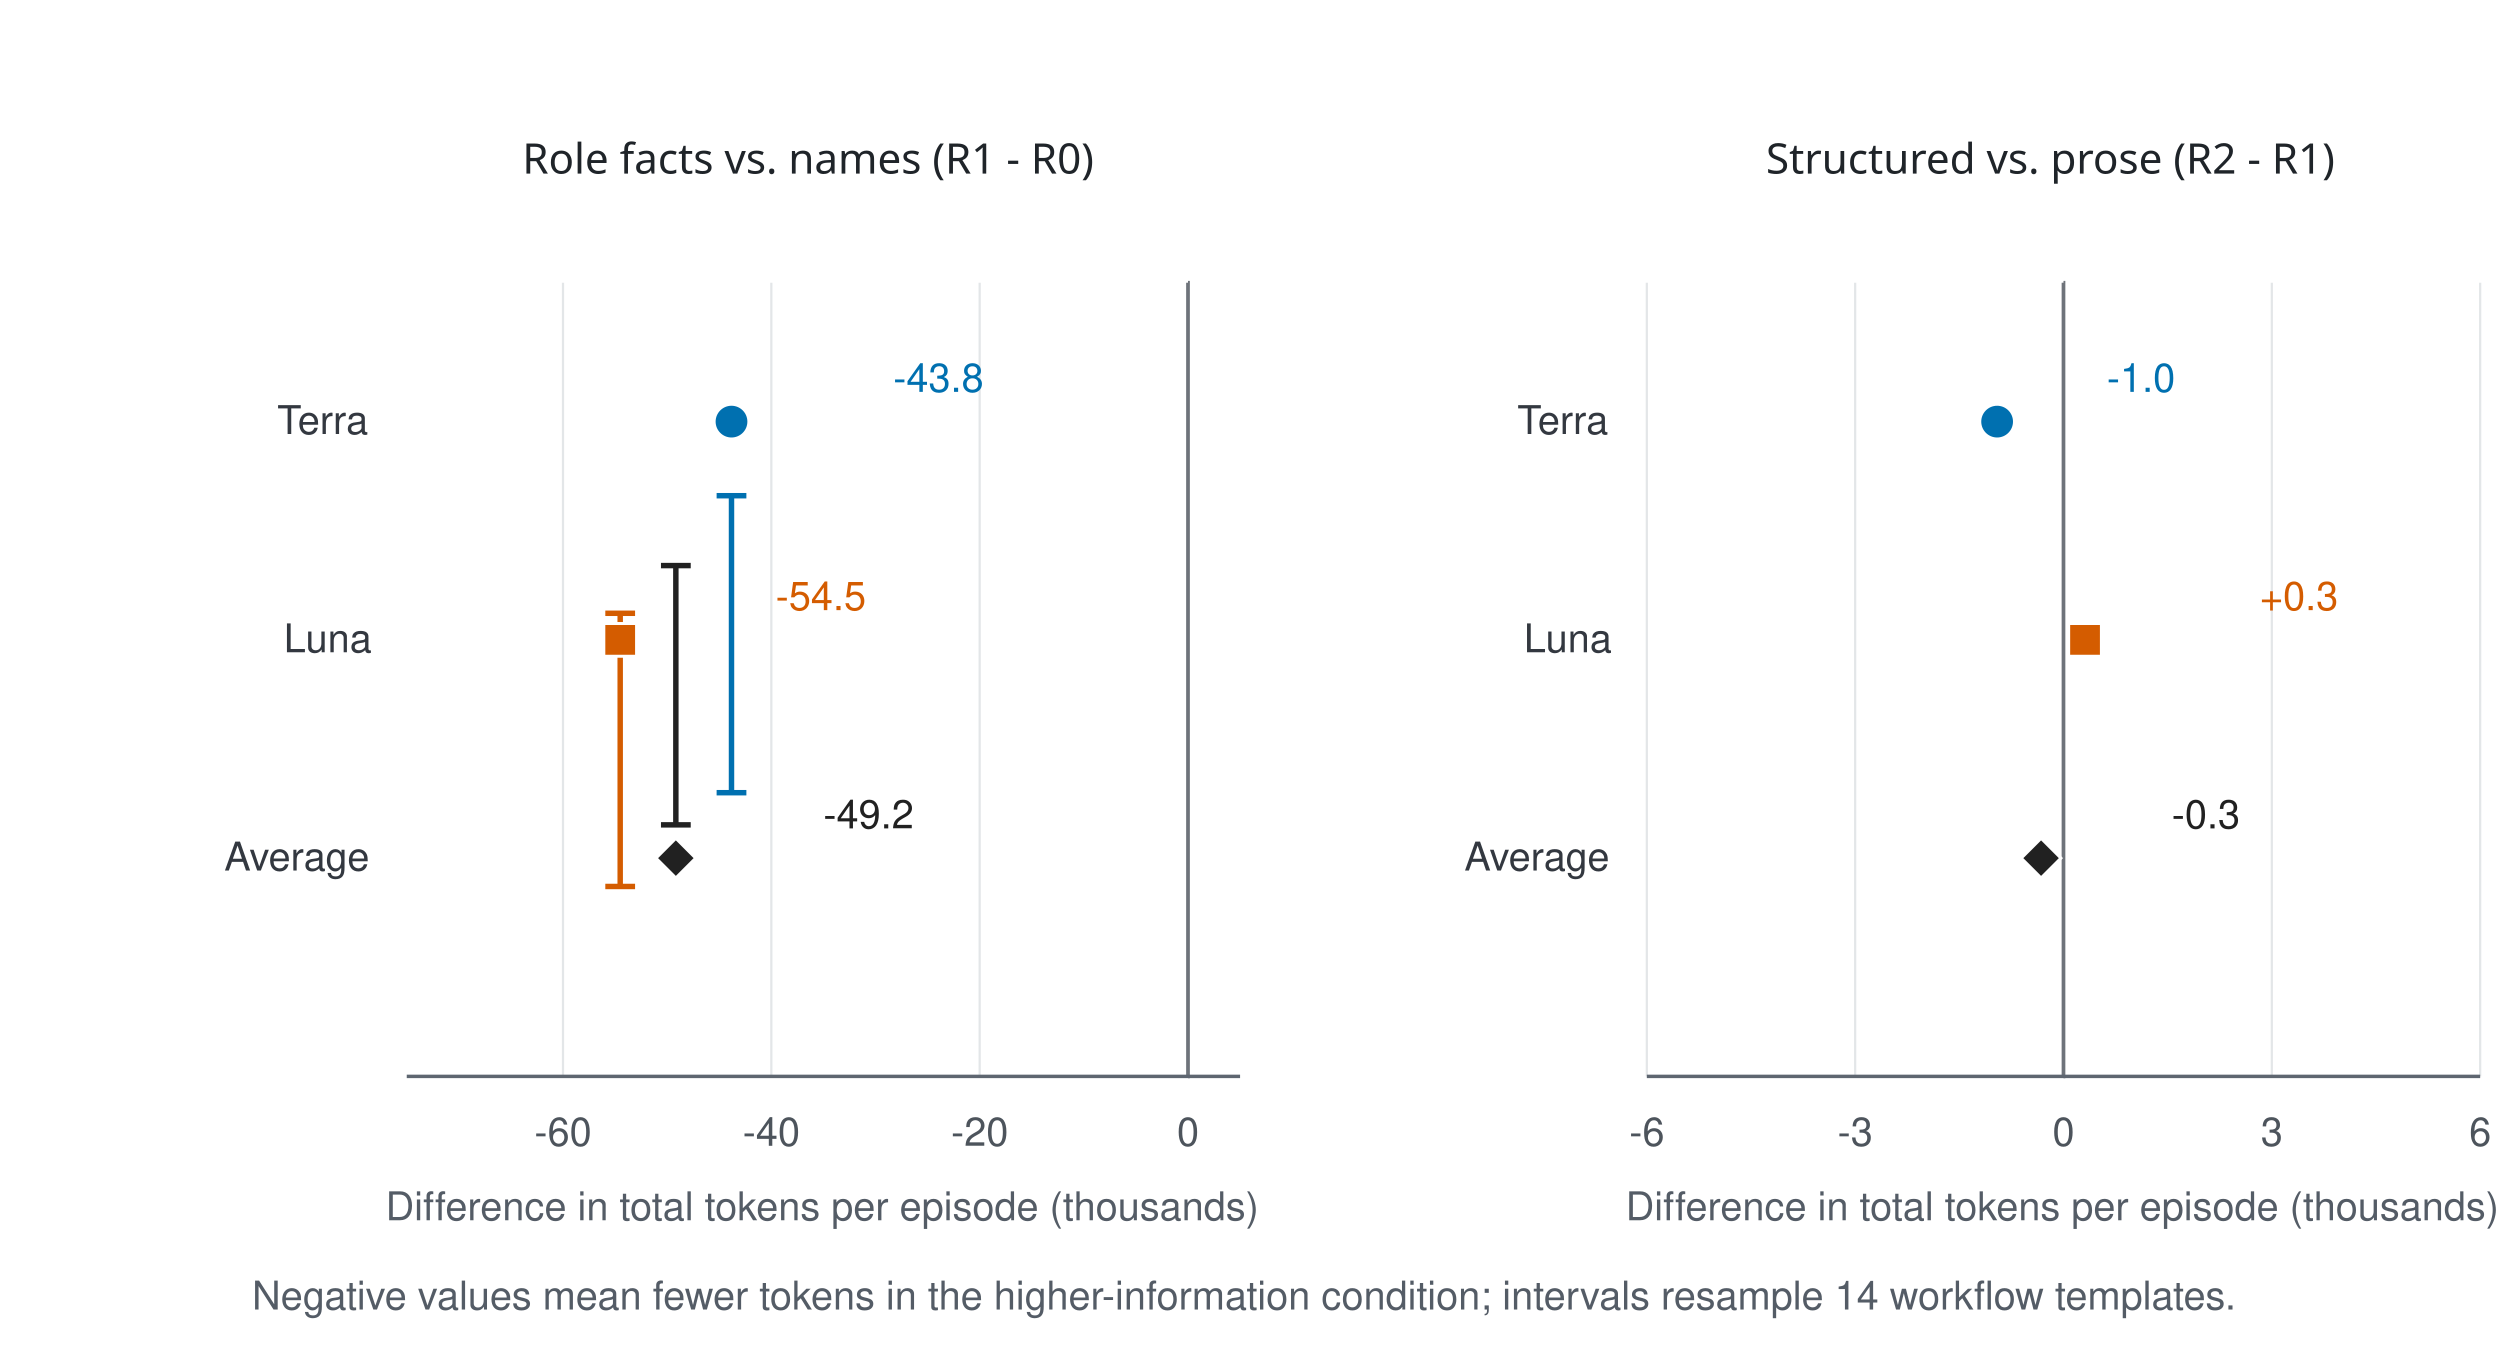
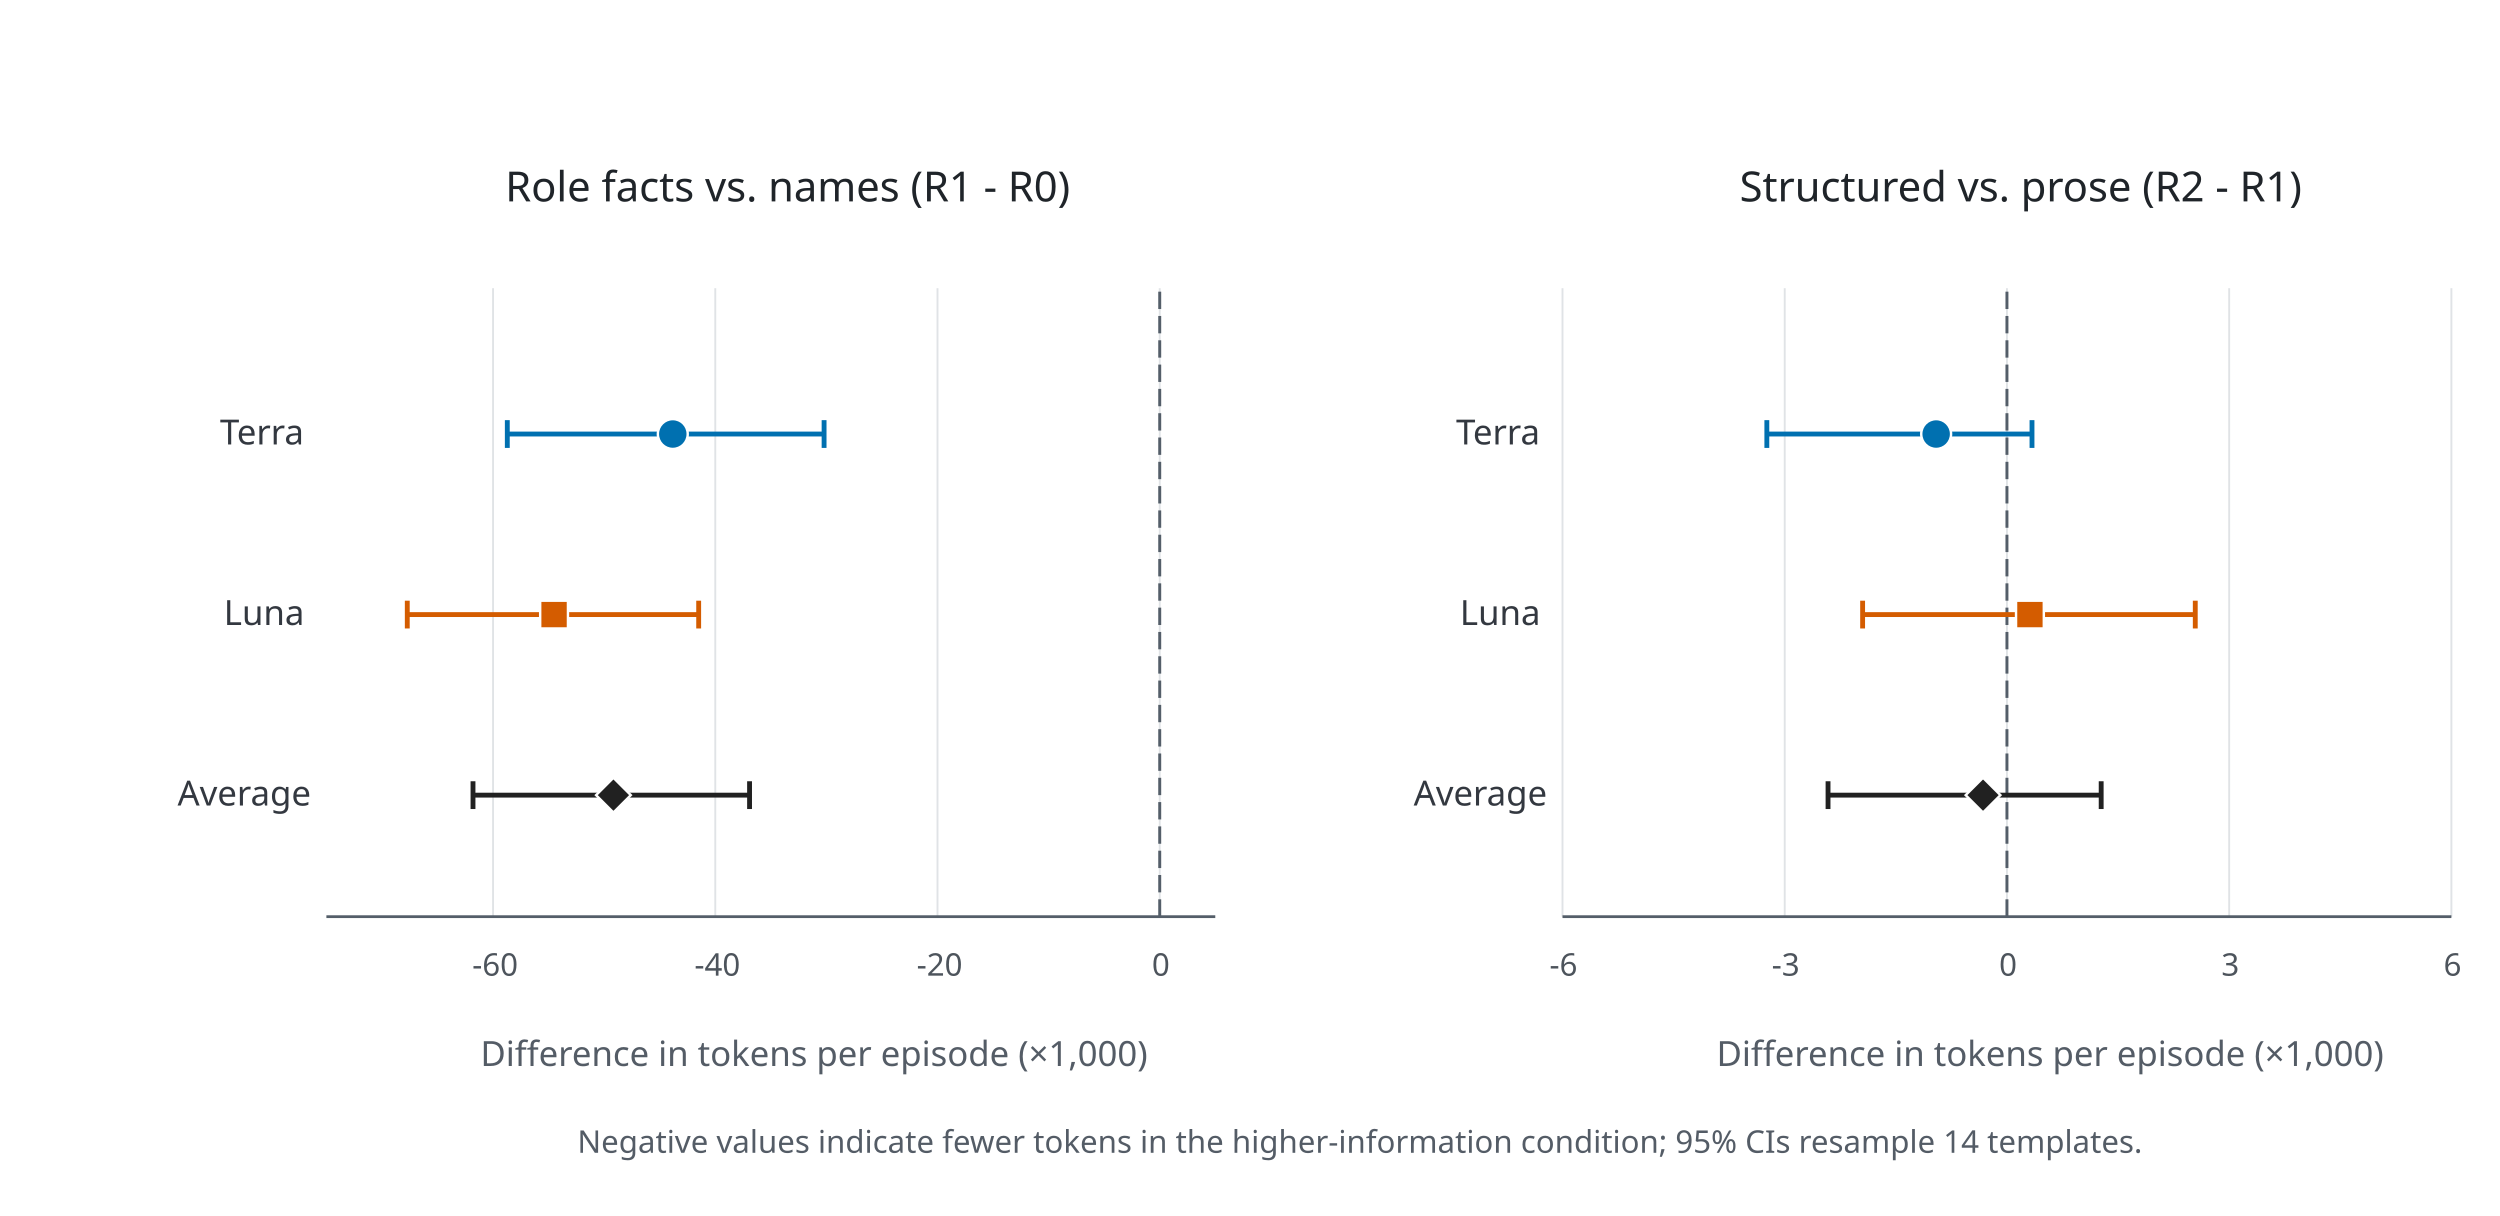
- <svg xmlns="http://www.w3.org/2000/svg" width="504" height="276" preserveAspectRatio="xMinYMin meet" viewBox="0 0 504 276" version="1.0" fill-rule="evenodd">
+ <svg xmlns="http://www.w3.org/2000/svg" width="720" height="350" preserveAspectRatio="xMinYMin meet" viewBox="0 0 720 350" version="1.0" fill-rule="evenodd">
  <clipPath id="clip">
-     <rect x="0" y="0" width="504" height="276" />
+     <rect x="0" y="0" width="720" height="350" />
  </clipPath>
-   <g id="group" transform="scale(1,-1) translate(0,-276)" style="clip-path: url(#clip)">
+   <g id="group" transform="scale(1,-1) translate(0,-350)" style="clip-path: url(#clip)">
    <g transform="">
-       <text x="105.302" y="241" style="font-family: Helvetica-Bold; font-size: 8.5px;fill: rgb(12%,14%,16%); stroke:none;" transform="translate(0,482) scale(1,-1)">Role facts vs. names (R1 - R0)</text>
-       <path d="M 113.5,59 L 113.5,219 Z" style="stroke: rgb(89%,90%,91%); stroke-linecap: butt; stroke-width: 0.45;" />
-       <text x="107.72" y="45" style="font-family: Helvetica; font-size: 8px;fill: rgb(30%,33%,36%); stroke:none;" transform="translate(0,90) scale(1,-1)">-60</text>
-       <path d="M 155.5,59 L 155.5,219 Z" style="stroke: rgb(89%,90%,91%); stroke-linecap: butt; stroke-width: 0.45;" />
-       <text x="149.72" y="45" style="font-family: Helvetica; font-size: 8px;fill: rgb(30%,33%,36%); stroke:none;" transform="translate(0,90) scale(1,-1)">-40</text>
-       <path d="M 197.5,59 L 197.5,219 Z" style="stroke: rgb(89%,90%,91%); stroke-linecap: butt; stroke-width: 0.45;" />
-       <text x="191.72" y="45" style="font-family: Helvetica; font-size: 8px;fill: rgb(30%,33%,36%); stroke:none;" transform="translate(0,90) scale(1,-1)">-20</text>
-       <path d="M 239.5,59 L 239.5,219 Z" style="stroke: rgb(89%,90%,91%); stroke-linecap: butt; stroke-width: 0.45;" />
-       <text x="237.276" y="45" style="font-family: Helvetica; font-size: 8px;fill: rgb(30%,33%,36%); stroke:none;" transform="translate(0,90) scale(1,-1)">0</text>
-       <path d="M 239.5,59 L 239.5,219 Z" style="stroke: rgb(43%,45%,48%); stroke-linecap: butt; stroke-width: 0.75; stroke-dasharray: 3, 2;" />
-       <path d="M 82,59 L 250,59 Z" style="stroke: rgb(37%,40%,44%); stroke-linecap: butt; stroke-width: 0.7;" />
-       <path d="M 147.47,191 L 147.47,191 Z" style="stroke: rgb(0%,44%,69%); stroke-linecap: butt; stroke-width: 1.1;" />
-       <path d="M 147.47,116.192 L 147.47,176.065 Z" style="stroke: rgb(0%,44%,69%); stroke-linecap: butt; stroke-width: 1.1;" />
-       <path d="M 144.47,116.192 L 150.47,116.192 Z" style="stroke: rgb(0%,44%,69%); stroke-linecap: butt; stroke-width: 1.1;" />
-       <path d="M 144.47,176.065 L 150.47,176.065 Z" style="stroke: rgb(0%,44%,69%); stroke-linecap: butt; stroke-width: 1.1;" />
-       <circle cx="147.47" cy="191" r="3.5" style="stroke: rgb(100%,100%,100%); stroke-linecap: butt; stroke-width: 0.6; fill: rgb(0%,44%,69%); fill-rule: evenodd;" />
-       <text x="55.888" y="188.5" style="font-family: Helvetica; font-size: 8px;fill: rgb(20%,22%,25%); stroke:none;" transform="translate(0,377) scale(1,-1)">Terra</text>
-       <text x="180.065" y="197" style="font-family: Helvetica; font-size: 8px;fill: rgb(0%,44%,69%); stroke:none;" transform="translate(0,394) scale(1,-1)">-43.8</text>
-       <path d="M 125.031,147 L 125.031,147 Z" style="stroke: rgb(83%,36%,0%); stroke-linecap: butt; stroke-width: 1.1;" />
-       <path d="M 125.031,97.288 L 125.031,152.361 Z" style="stroke: rgb(83%,36%,0%); stroke-linecap: butt; stroke-width: 1.1;" />
-       <path d="M 122.031,97.288 L 128.031,97.288 Z" style="stroke: rgb(83%,36%,0%); stroke-linecap: butt; stroke-width: 1.1;" />
-       <path d="M 122.031,152.361 L 128.031,152.361 Z" style="stroke: rgb(83%,36%,0%); stroke-linecap: butt; stroke-width: 1.1;" />
-       <rect x="121.731" y="143.7" width="6.6" height="6.6" style="stroke: rgb(100%,100%,100%); stroke-linecap: butt; stroke-width: 0.6; fill: rgb(83%,36%,0%); fill-rule: evenodd;" />
-       <text x="57.208" y="144.5" style="font-family: Helvetica; font-size: 8px;fill: rgb(20%,22%,25%); stroke:none;" transform="translate(0,289) scale(1,-1)">Luna</text>
-       <text x="156.361" y="153" style="font-family: Helvetica; font-size: 8px;fill: rgb(83%,36%,0%); stroke:none;" transform="translate(0,306) scale(1,-1)">-54.5</text>
-       <path d="M 136.251,103 L 136.251,103 Z" style="stroke: rgb(13%,13%,13%); stroke-linecap: butt; stroke-width: 1.1;" />
-       <path d="M 136.251,109.709 L 136.251,161.979 Z" style="stroke: rgb(13%,13%,13%); stroke-linecap: butt; stroke-width: 1.1;" />
-       <path d="M 133.251,109.709 L 139.251,109.709 Z" style="stroke: rgb(13%,13%,13%); stroke-linecap: butt; stroke-width: 1.1;" />
-       <path d="M 133.251,161.979 L 139.251,161.979 Z" style="stroke: rgb(13%,13%,13%); stroke-linecap: butt; stroke-width: 1.1;" />
-       <polygon points="136.25 107, 132.25 103, 136.25 99, 140.25 103" style="stroke: rgb(100%,100%,100%); stroke-linecap: butt; stroke-width: 0.6; fill: rgb(13%,13%,13%); fill-rule: evenodd;" />
-       <text x="45.208" y="100.5" style="font-family: Helvetica; font-size: 8px;fill: rgb(20%,22%,25%); stroke:none;" transform="translate(0,201) scale(1,-1)">Average</text>
-       <text x="165.979" y="109" style="font-family: Helvetica; font-size: 8px;fill: rgb(13%,13%,13%); stroke:none;" transform="translate(0,218) scale(1,-1)">-49.2</text>
-       <text x="77.736" y="30" style="font-family: Helvetica; font-size: 8px;fill: rgb(33%,36%,40%); stroke:none;" transform="translate(0,60) scale(1,-1)">Difference in total tokens per episode (thousands)</text>
-       <text x="356.015" y="241" style="font-family: Helvetica-Bold; font-size: 8.5px;fill: rgb(12%,14%,16%); stroke:none;" transform="translate(0,482) scale(1,-1)">Structured vs. prose (R2 - R1)</text>
-       <path d="M 332,59 L 332,219 Z" style="stroke: rgb(89%,90%,91%); stroke-linecap: butt; stroke-width: 0.45;" />
-       <text x="328.444" y="45" style="font-family: Helvetica; font-size: 8px;fill: rgb(30%,33%,36%); stroke:none;" transform="translate(0,90) scale(1,-1)">-6</text>
-       <path d="M 374,59 L 374,219 Z" style="stroke: rgb(89%,90%,91%); stroke-linecap: butt; stroke-width: 0.45;" />
-       <text x="370.444" y="45" style="font-family: Helvetica; font-size: 8px;fill: rgb(30%,33%,36%); stroke:none;" transform="translate(0,90) scale(1,-1)">-3</text>
-       <path d="M 416,59 L 416,219 Z" style="stroke: rgb(89%,90%,91%); stroke-linecap: butt; stroke-width: 0.45;" />
-       <text x="413.776" y="45" style="font-family: Helvetica; font-size: 8px;fill: rgb(30%,33%,36%); stroke:none;" transform="translate(0,90) scale(1,-1)">0</text>
-       <path d="M 458,59 L 458,219 Z" style="stroke: rgb(89%,90%,91%); stroke-linecap: butt; stroke-width: 0.45;" />
-       <text x="455.776" y="45" style="font-family: Helvetica; font-size: 8px;fill: rgb(30%,33%,36%); stroke:none;" transform="translate(0,90) scale(1,-1)">3</text>
-       <path d="M 500,59 L 500,219 Z" style="stroke: rgb(89%,90%,91%); stroke-linecap: butt; stroke-width: 0.45;" />
-       <text x="497.776" y="45" style="font-family: Helvetica; font-size: 8px;fill: rgb(30%,33%,36%); stroke:none;" transform="translate(0,90) scale(1,-1)">6</text>
-       <path d="M 416,59 L 416,219 Z" style="stroke: rgb(43%,45%,48%); stroke-linecap: butt; stroke-width: 0.75; stroke-dasharray: 3, 2;" />
-       <path d="M 332,59 L 500,59 Z" style="stroke: rgb(37%,40%,44%); stroke-linecap: butt; stroke-width: 0.7;" />
-       <path d="M 402.62,191 L 402.62,191 Z" style="stroke: rgb(0%,44%,69%); stroke-linecap: butt; stroke-width: 1.1;" />
-       <path d="M 402.62,370.62 L 402.62,420.735 Z" style="stroke: rgb(0%,44%,69%); stroke-linecap: butt; stroke-width: 1.1;" />
-       <path d="M 399.62,370.62 L 405.62,370.62 Z" style="stroke: rgb(0%,44%,69%); stroke-linecap: butt; stroke-width: 1.1;" />
-       <path d="M 399.62,420.735 L 405.62,420.735 Z" style="stroke: rgb(0%,44%,69%); stroke-linecap: butt; stroke-width: 1.1;" />
-       <circle cx="402.62" cy="191" r="3.5" style="stroke: rgb(100%,100%,100%); stroke-linecap: butt; stroke-width: 0.6; fill: rgb(0%,44%,69%); fill-rule: evenodd;" />
-       <text x="305.888" y="188.5" style="font-family: Helvetica; font-size: 8px;fill: rgb(20%,22%,25%); stroke:none;" transform="translate(0,377) scale(1,-1)">Terra</text>
-       <text x="424.735" y="197" style="font-family: Helvetica; font-size: 8px;fill: rgb(0%,44%,69%); stroke:none;" transform="translate(0,394) scale(1,-1)">-1.0</text>
-       <path d="M 420.344,147 L 420.344,147 Z" style="stroke: rgb(83%,36%,0%); stroke-linecap: butt; stroke-width: 1.1;" />
-       <path d="M 420.344,388.723 L 420.344,451.594 Z" style="stroke: rgb(83%,36%,0%); stroke-linecap: butt; stroke-width: 1.1;" />
-       <path d="M 417.344,388.723 L 423.344,388.723 Z" style="stroke: rgb(83%,36%,0%); stroke-linecap: butt; stroke-width: 1.1;" />
-       <path d="M 417.344,451.594 L 423.344,451.594 Z" style="stroke: rgb(83%,36%,0%); stroke-linecap: butt; stroke-width: 1.1;" />
-       <rect x="417.043" y="143.7" width="6.6" height="6.6" style="stroke: rgb(100%,100%,100%); stroke-linecap: butt; stroke-width: 0.6; fill: rgb(83%,36%,0%); fill-rule: evenodd;" />
-       <text x="307.208" y="144.5" style="font-family: Helvetica; font-size: 8px;fill: rgb(20%,22%,25%); stroke:none;" transform="translate(0,289) scale(1,-1)">Luna</text>
-       <text x="455.594" y="153" style="font-family: Helvetica; font-size: 8px;fill: rgb(83%,36%,0%); stroke:none;" transform="translate(0,306) scale(1,-1)">+0.3</text>
-       <path d="M 411.482,103 L 411.482,103 Z" style="stroke: rgb(13%,13%,13%); stroke-linecap: butt; stroke-width: 1.1;" />
-       <path d="M 411.482,382.187 L 411.482,433.81 Z" style="stroke: rgb(13%,13%,13%); stroke-linecap: butt; stroke-width: 1.1;" />
-       <path d="M 408.482,382.187 L 414.482,382.187 Z" style="stroke: rgb(13%,13%,13%); stroke-linecap: butt; stroke-width: 1.1;" />
-       <path d="M 408.482,433.81 L 414.482,433.81 Z" style="stroke: rgb(13%,13%,13%); stroke-linecap: butt; stroke-width: 1.1;" />
-       <polygon points="411.482 107, 407.482 103, 411.482 99, 415.482 103" style="stroke: rgb(100%,100%,100%); stroke-linecap: butt; stroke-width: 0.6; fill: rgb(13%,13%,13%); fill-rule: evenodd;" />
-       <text x="295.208" y="100.5" style="font-family: Helvetica; font-size: 8px;fill: rgb(20%,22%,25%); stroke:none;" transform="translate(0,201) scale(1,-1)">Average</text>
-       <text x="437.81" y="109" style="font-family: Helvetica; font-size: 8px;fill: rgb(13%,13%,13%); stroke:none;" transform="translate(0,218) scale(1,-1)">-0.3</text>
-       <text x="327.736" y="30" style="font-family: Helvetica; font-size: 8px;fill: rgb(33%,36%,40%); stroke:none;" transform="translate(0,60) scale(1,-1)">Difference in total tokens per episode (thousands)</text>
-       <text x="50.812" y="12" style="font-family: Helvetica; font-size: 8px;fill: rgb(33%,36%,40%); stroke:none;" transform="translate(0,24) scale(1,-1)">Negative values mean fewer tokens in the higher-information condition; intervals resample 14 workflow templates.</text>
+       <text x="145.518" y="292" style="font-family: Times-Bold; font-size: 12px;fill: rgb(12%,14%,16%); stroke:none;" transform="translate(0,584) scale(1,-1)">Role facts vs. names (R1 - R0)</text>
+       <path d="M 142,86 L 142,267 Z" style="stroke: rgb(88%,89%,90%); stroke-linecap: butt; stroke-width: 0.55;" />
+       <text x="136.001" y="69" style="font-family: Times-Roman; font-size: 9px;fill: rgb(30%,33%,36%); stroke:none;" transform="translate(0,138) scale(1,-1)">-60</text>
+       <path d="M 206,86 L 206,267 Z" style="stroke: rgb(88%,89%,90%); stroke-linecap: butt; stroke-width: 0.55;" />
+       <text x="200.001" y="69" style="font-family: Times-Roman; font-size: 9px;fill: rgb(30%,33%,36%); stroke:none;" transform="translate(0,138) scale(1,-1)">-40</text>
+       <path d="M 270,86 L 270,267 Z" style="stroke: rgb(88%,89%,90%); stroke-linecap: butt; stroke-width: 0.55;" />
+       <text x="264.002" y="69" style="font-family: Times-Roman; font-size: 9px;fill: rgb(30%,33%,36%); stroke:none;" transform="translate(0,138) scale(1,-1)">-20</text>
+       <path d="M 334,86 L 334,267 Z" style="stroke: rgb(88%,89%,90%); stroke-linecap: butt; stroke-width: 0.55;" />
+       <text x="331.75" y="69" style="font-family: Times-Roman; font-size: 9px;fill: rgb(30%,33%,36%); stroke:none;" transform="translate(0,138) scale(1,-1)">0</text>
+       <path d="M 334,86 L 334,267 Z" style="stroke: rgb(33%,37%,41%); stroke-linecap: butt; stroke-width: 0.85; stroke-dasharray: 4, 3;" />
+       <path d="M 94,86 L 350,86 Z" style="stroke: rgb(33%,37%,41%); stroke-linecap: butt; stroke-width: 0.8;" />
+       <path d="M 146.103,225 L 237.336,225 Z" style="stroke: rgb(0%,44%,69%); stroke-linecap: butt; stroke-width: 1.4;" />
+       <path d="M 146.103,221 L 146.103,229 Z" style="stroke: rgb(0%,44%,69%); stroke-linecap: butt; stroke-width: 1.4;" />
+       <path d="M 237.336,221 L 237.336,229 Z" style="stroke: rgb(0%,44%,69%); stroke-linecap: butt; stroke-width: 1.4;" />
+       <circle cx="193.764" cy="225" r="4.3" style="stroke: rgb(100%,100%,100%); stroke-linecap: butt; stroke-width: 0.7; fill: rgb(0%,44%,69%); fill-rule: evenodd;" />
+       <text x="63.35" y="222" style="font-family: Times-Roman; font-size: 10px;fill: rgb(20%,22%,25%); stroke:none;" transform="translate(0,444) scale(1,-1)">Terra</text>
+       <path d="M 117.295,173 L 201.217,173 Z" style="stroke: rgb(83%,36%,0%); stroke-linecap: butt; stroke-width: 1.4;" />
+       <path d="M 117.295,169 L 117.295,177 Z" style="stroke: rgb(83%,36%,0%); stroke-linecap: butt; stroke-width: 1.4;" />
+       <path d="M 201.217,169 L 201.217,177 Z" style="stroke: rgb(83%,36%,0%); stroke-linecap: butt; stroke-width: 1.4;" />
+       <rect x="155.571" y="169" width="8.0" height="8" style="stroke: rgb(100%,100%,100%); stroke-linecap: butt; stroke-width: 0.7; fill: rgb(83%,36%,0%); fill-rule: evenodd;" />
+       <text x="64.45" y="170" style="font-family: Times-Roman; font-size: 10px;fill: rgb(20%,22%,25%); stroke:none;" transform="translate(0,340) scale(1,-1)">Luna</text>
+       <path d="M 136.224,121 L 215.873,121 Z" style="stroke: rgb(13%,13%,13%); stroke-linecap: butt; stroke-width: 1.4;" />
+       <path d="M 136.224,117 L 136.224,125 Z" style="stroke: rgb(13%,13%,13%); stroke-linecap: butt; stroke-width: 1.4;" />
+       <path d="M 215.873,117 L 215.873,125 Z" style="stroke: rgb(13%,13%,13%); stroke-linecap: butt; stroke-width: 1.4;" />
+       <polygon points="176.667 126, 171.667 121, 176.667 116, 181.667 121" style="stroke: rgb(100%,100%,100%); stroke-linecap: butt; stroke-width: 0.7; fill: rgb(13%,13%,13%); fill-rule: evenodd;" />
+       <text x="51.13" y="118" style="font-family: Times-Roman; font-size: 10px;fill: rgb(20%,22%,25%); stroke:none;" transform="translate(0,236) scale(1,-1)">Average</text>
+       <text x="138.37" y="43" style="font-family: Times-Roman; font-size: 10px;fill: rgb(33%,36%,40%); stroke:none;" transform="translate(0,86) scale(1,-1)">Difference in tokens per episode (×1,000)</text>
+       <text x="501.014" y="292" style="font-family: Times-Bold; font-size: 12px;fill: rgb(12%,14%,16%); stroke:none;" transform="translate(0,584) scale(1,-1)">Structured vs. prose (R2 - R1)</text>
+       <path d="M 450,86 L 450,267 Z" style="stroke: rgb(88%,89%,90%); stroke-linecap: butt; stroke-width: 0.55;" />
+       <text x="446.252" y="69" style="font-family: Times-Roman; font-size: 9px;fill: rgb(30%,33%,36%); stroke:none;" transform="translate(0,138) scale(1,-1)">-6</text>
+       <path d="M 514,86 L 514,267 Z" style="stroke: rgb(88%,89%,90%); stroke-linecap: butt; stroke-width: 0.55;" />
+       <text x="510.252" y="69" style="font-family: Times-Roman; font-size: 9px;fill: rgb(30%,33%,36%); stroke:none;" transform="translate(0,138) scale(1,-1)">-3</text>
+       <path d="M 578,86 L 578,267 Z" style="stroke: rgb(88%,89%,90%); stroke-linecap: butt; stroke-width: 0.55;" />
+       <text x="575.75" y="69" style="font-family: Times-Roman; font-size: 9px;fill: rgb(30%,33%,36%); stroke:none;" transform="translate(0,138) scale(1,-1)">0</text>
+       <path d="M 642,86 L 642,267 Z" style="stroke: rgb(88%,89%,90%); stroke-linecap: butt; stroke-width: 0.55;" />
+       <text x="639.75" y="69" style="font-family: Times-Roman; font-size: 9px;fill: rgb(30%,33%,36%); stroke:none;" transform="translate(0,138) scale(1,-1)">3</text>
+       <path d="M 706,86 L 706,267 Z" style="stroke: rgb(88%,89%,90%); stroke-linecap: butt; stroke-width: 0.55;" />
+       <text x="703.75" y="69" style="font-family: Times-Roman; font-size: 9px;fill: rgb(30%,33%,36%); stroke:none;" transform="translate(0,138) scale(1,-1)">6</text>
+       <path d="M 578,86 L 578,267 Z" style="stroke: rgb(33%,37%,41%); stroke-linecap: butt; stroke-width: 0.85; stroke-dasharray: 4, 3;" />
+       <path d="M 450,86 L 706,86 Z" style="stroke: rgb(33%,37%,41%); stroke-linecap: butt; stroke-width: 0.8;" />
+       <path d="M 508.849,225 L 585.215,225 Z" style="stroke: rgb(0%,44%,69%); stroke-linecap: butt; stroke-width: 1.4;" />
+       <path d="M 508.849,221 L 508.849,229 Z" style="stroke: rgb(0%,44%,69%); stroke-linecap: butt; stroke-width: 1.4;" />
+       <path d="M 585.215,221 L 585.215,229 Z" style="stroke: rgb(0%,44%,69%); stroke-linecap: butt; stroke-width: 1.4;" />
+       <circle cx="557.612" cy="225" r="4.3" style="stroke: rgb(100%,100%,100%); stroke-linecap: butt; stroke-width: 0.7; fill: rgb(0%,44%,69%); fill-rule: evenodd;" />
+       <text x="419.35" y="222" style="font-family: Times-Roman; font-size: 10px;fill: rgb(20%,22%,25%); stroke:none;" transform="translate(0,444) scale(1,-1)">Terra</text>
+       <path d="M 536.434,173 L 632.238,173 Z" style="stroke: rgb(83%,36%,0%); stroke-linecap: butt; stroke-width: 1.4;" />
+       <path d="M 536.434,169 L 536.434,177 Z" style="stroke: rgb(83%,36%,0%); stroke-linecap: butt; stroke-width: 1.4;" />
+       <path d="M 632.238,169 L 632.238,177 Z" style="stroke: rgb(83%,36%,0%); stroke-linecap: butt; stroke-width: 1.4;" />
+       <rect x="580.619" y="169" width="8.0" height="8" style="stroke: rgb(100%,100%,100%); stroke-linecap: butt; stroke-width: 0.7; fill: rgb(83%,36%,0%); fill-rule: evenodd;" />
+       <text x="420.45" y="170" style="font-family: Times-Roman; font-size: 10px;fill: rgb(20%,22%,25%); stroke:none;" transform="translate(0,340) scale(1,-1)">Luna</text>
+       <path d="M 526.475,121 L 605.139,121 Z" style="stroke: rgb(13%,13%,13%); stroke-linecap: butt; stroke-width: 1.4;" />
+       <path d="M 526.475,117 L 526.475,125 Z" style="stroke: rgb(13%,13%,13%); stroke-linecap: butt; stroke-width: 1.4;" />
+       <path d="M 605.139,117 L 605.139,125 Z" style="stroke: rgb(13%,13%,13%); stroke-linecap: butt; stroke-width: 1.4;" />
+       <polygon points="571.115 126, 566.115 121, 571.115 116, 576.115 121" style="stroke: rgb(100%,100%,100%); stroke-linecap: butt; stroke-width: 0.7; fill: rgb(13%,13%,13%); fill-rule: evenodd;" />
+       <text x="407.13" y="118" style="font-family: Times-Roman; font-size: 10px;fill: rgb(20%,22%,25%); stroke:none;" transform="translate(0,236) scale(1,-1)">Average</text>
+       <text x="494.37" y="43" style="font-family: Times-Roman; font-size: 10px;fill: rgb(33%,36%,40%); stroke:none;" transform="translate(0,86) scale(1,-1)">Difference in tokens per episode (×1,000)</text>
+       <text x="166.28" y="18" style="font-family: Times-Roman; font-size: 9px;fill: rgb(33%,36%,40%); stroke:none;" transform="translate(0,36) scale(1,-1)">Negative values indicate fewer tokens in the higher-information condition; 95% CIs resample 14 templates.</text>
    </g>
  </g>
</svg>
